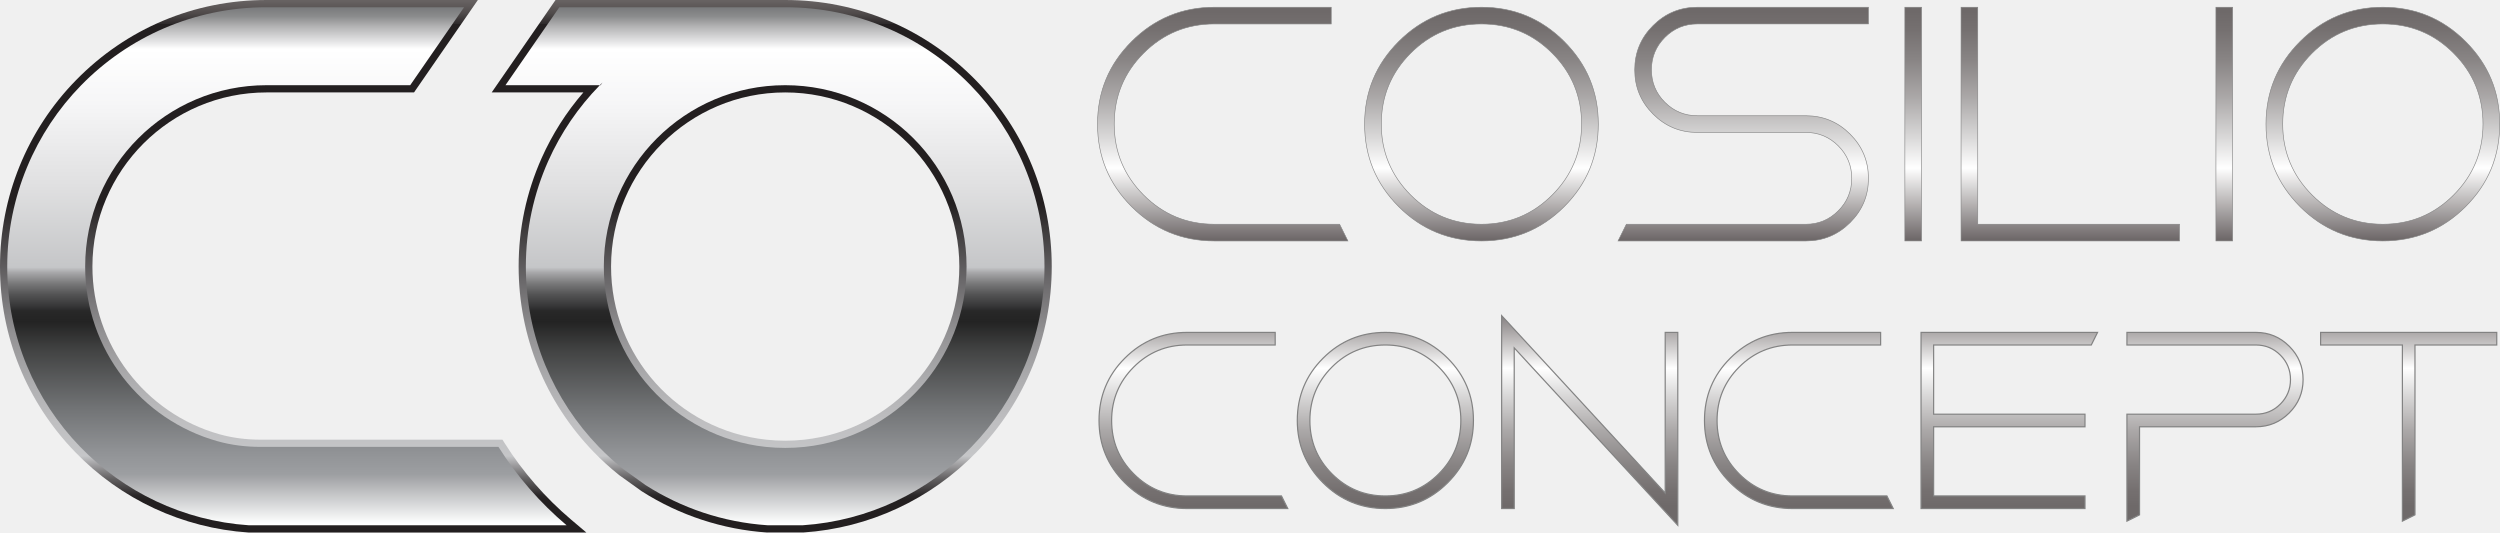
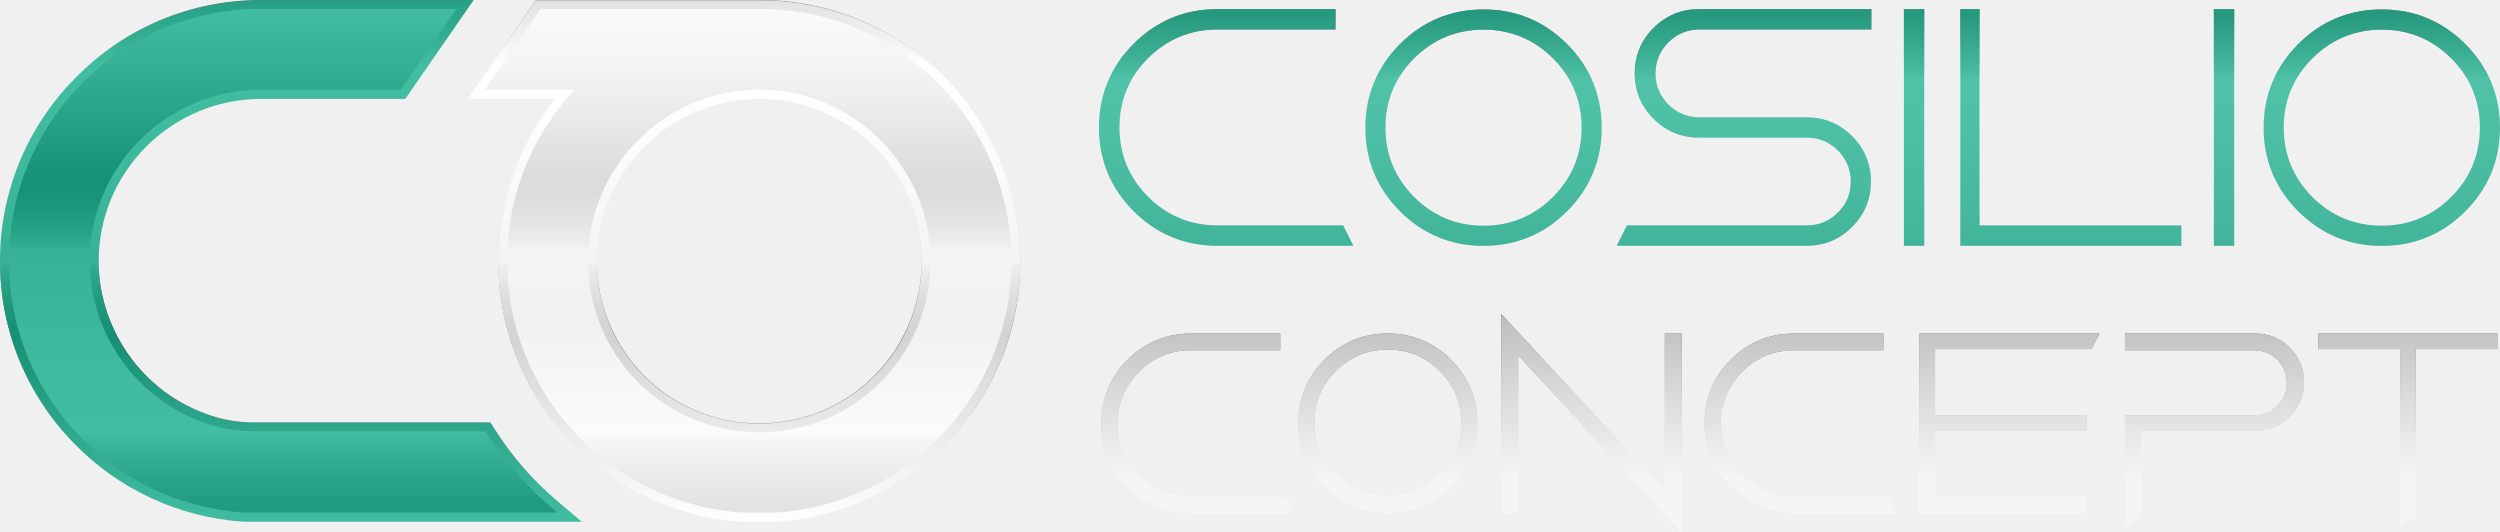
- <svg xmlns="http://www.w3.org/2000/svg" xmlns:xlink="http://www.w3.org/1999/xlink" id="Layer_2" data-name="Layer 2" viewBox="0 0 2073.57 441.68">
+ <svg xmlns="http://www.w3.org/2000/svg" xmlns:xlink="http://www.w3.org/1999/xlink" id="Layer_2" data-name="Layer 2" viewBox="0 0 1262.83 268.67">
  <defs>
    <style>
      .cls-1 {
-         fill: url(#linear-gradient-7);
-       }
- 
-       .cls-1, .cls-2, .cls-3, .cls-4, .cls-5, .cls-6, .cls-7, .cls-8, .cls-9, .cls-10, .cls-11, .cls-12, .cls-13, .cls-14 {
-         stroke: #828282;
-         stroke-miterlimit: 10;
-       }
- 
-       .cls-1, .cls-2, .cls-3, .cls-5, .cls-9, .cls-12, .cls-14 {
-         stroke-width: .5px;
-       }
- 
-       .cls-15 {
        fill: url(#linear-gradient-2);
      }

      .cls-2 {
+         fill: #fff;
+       }
+ 
+       .cls-3 {
+         fill: url(#linear-gradient-17);
+       }
+ 
+       .cls-4 {
+         fill: url(#linear-gradient-15);
+       }
+ 
+       .cls-5 {
+         fill: url(#linear-gradient-18);
+       }
+ 
+       .cls-6 {
+         fill: url(#linear-gradient-14);
+       }
+ 
+       .cls-7, .cls-8 {
+         fill: none;
+       }
+ 
+       .cls-7, .cls-9 {
+         opacity: .8;
+       }
+ 
+       .cls-10 {
+         fill: url(#linear-gradient-6);
+       }
+ 
+       .cls-11 {
+         fill: url(#linear-gradient-11);
+       }
+ 
+       .cls-12 {
+         fill: url(#linear-gradient-10);
+       }
+ 
+       .cls-13 {
+         fill: url(#linear-gradient-16);
+       }
+ 
+       .cls-14 {
+         fill: #f1f2f2;
+       }
+ 
+       .cls-15 {
+         fill: url(#linear-gradient-5);
+       }
+ 
+       .cls-8 {
+         opacity: .75;
+       }
+ 
+       .cls-16 {
+         fill: url(#linear-gradient-7);
+       }
+ 
+       .cls-17 {
        fill: url(#linear-gradient-9);
      }

-       .cls-3 {
+       .cls-18 {
+         fill: url(#linear-gradient);
+       }
+ 
+       .cls-9 {
+         fill: url(#linear-gradient-3);
+       }
+ 
+       .cls-19 {
+         fill: #14ad89;
+       }
+ 
+       .cls-20 {
+         fill: url(#linear-gradient-4);
+       }
+ 
+       .cls-21 {
        fill: url(#linear-gradient-8);
      }

-       .cls-4 {
+       .cls-22 {
        fill: url(#linear-gradient-12);
      }

-       .cls-5 {
-         fill: url(#linear-gradient-11);
-       }
- 
-       .cls-6 {
-         fill: url(#linear-gradient-15);
-       }
- 
-       .cls-7 {
+       .cls-23 {
        fill: url(#linear-gradient-13);
      }
- 
-       .cls-8 {
-         fill: url(#linear-gradient-14);
-       }
- 
-       .cls-9 {
-         fill: url(#linear-gradient-10);
-       }
- 
-       .cls-10 {
-         fill: url(#linear-gradient-17);
-       }
- 
-       .cls-11 {
-         fill: url(#linear-gradient-16);
-       }
- 
-       .cls-12 {
-         fill: url(#linear-gradient-6);
-       }
- 
-       .cls-16 {
-         fill: url(#linear-gradient-3);
-       }
- 
-       .cls-13 {
-         fill: url(#linear-gradient-18);
-       }
- 
-       .cls-14 {
-         fill: url(#linear-gradient-5);
-       }
- 
-       .cls-17 {
-         fill: url(#linear-gradient);
-       }
- 
-       .cls-18 {
-         fill: url(#linear-gradient-4);
-       }
    </style>
-     <linearGradient id="linear-gradient" x1="640.08" y1="461.95" x2="640.08" y2="-3.41" gradientUnits="userSpaceOnUse">
-       <stop offset=".1" stop-color="#231f20" />
-       <stop offset=".11" stop-color="#2a2728" />
-       <stop offset=".12" stop-color="#403d3e" />
-       <stop offset=".14" stop-color="#646263" />
-       <stop offset=".16" stop-color="#959496" />
-       <stop offset=".18" stop-color="#c5c6c8" />
-       <stop offset=".24" stop-color="#bfbfc1" />
-       <stop offset=".31" stop-color="#aeaeb0" />
-       <stop offset=".4" stop-color="#929193" />
-       <stop offset=".49" stop-color="#6b696b" />
-       <stop offset=".59" stop-color="#3a3738" />
-       <stop offset=".63" stop-color="#231f20" />
-       <stop offset=".95" stop-color="#231f20" />
-       <stop offset=".95" stop-color="#2e2a2b" />
-       <stop offset=".97" stop-color="#514c4c" />
-       <stop offset=".99" stop-color="#666161" />
-       <stop offset="1" stop-color="#6e6969" />
-     </linearGradient>
-     <linearGradient id="linear-gradient-2" x1="642.8" y1="-13.72" x2="642.8" y2="438.99" gradientUnits="userSpaceOnUse">
+     <linearGradient id="linear-gradient" x1="375.88" y1="-12.09" x2="375.88" y2="265.44" gradientUnits="userSpaceOnUse">
      <stop offset="0" stop-color="#525355" />
-       <stop offset=".01" stop-color="#58595b" />
-       <stop offset=".03" stop-color="#6b6c6e" />
-       <stop offset=".06" stop-color="#8a8b8c" />
-       <stop offset=".08" stop-color="#b5b5b6" />
-       <stop offset=".11" stop-color="#ebebec" />
-       <stop offset=".12" stop-color="#fff" />
-       <stop offset=".22" stop-color="#f6f6f7" />
-       <stop offset=".37" stop-color="#e0e0e1" />
+       <stop offset=".02" stop-color="#58595b" />
+       <stop offset=".04" stop-color="#6b6c6e" />
+       <stop offset=".07" stop-color="#8a8b8c" />
+       <stop offset=".11" stop-color="#b5b5b6" />
+       <stop offset=".15" stop-color="#ebebec" />
+       <stop offset=".16" stop-color="#fff" />
+       <stop offset=".25" stop-color="#f6f6f7" />
+       <stop offset=".39" stop-color="#e0e0e1" />
      <stop offset=".52" stop-color="#c5c6c8" />
      <stop offset=".53" stop-color="#a7a7a9" />
-       <stop offset=".55" stop-color="#787879" />
-       <stop offset=".57" stop-color="#535354" />
-       <stop offset=".59" stop-color="#383839" />
-       <stop offset=".6" stop-color="#282828" />
-       <stop offset=".62" stop-color="#232323" />
-       <stop offset=".67" stop-color="#414242" />
-       <stop offset=".78" stop-color="#727476" />
-       <stop offset=".86" stop-color="#919396" />
-       <stop offset=".9" stop-color="#9d9fa2" />
-       <stop offset=".99" stop-color="#fff" />
+       <stop offset=".56" stop-color="#787879" />
+       <stop offset=".59" stop-color="#535354" />
+       <stop offset=".62" stop-color="#383839" />
+       <stop offset=".64" stop-color="#282828" />
+       <stop offset=".66" stop-color="#232323" />
+       <stop offset=".83" stop-color="#989898" />
+       <stop offset=".95" stop-color="#e2e2e2" />
+       <stop offset="1" stop-color="#fff" />
    </linearGradient>
-     <linearGradient id="linear-gradient-3" x1="243.18" y1="461.95" x2="243.18" y2="-3.41" gradientUnits="userSpaceOnUse">
-       <stop offset=".1" stop-color="#231f20" />
-       <stop offset=".11" stop-color="#2a2728" />
-       <stop offset=".12" stop-color="#403d3e" />
-       <stop offset=".14" stop-color="#646263" />
-       <stop offset=".16" stop-color="#959496" />
-       <stop offset=".18" stop-color="#c5c6c8" />
-       <stop offset=".24" stop-color="#bfbfc1" />
-       <stop offset=".31" stop-color="#aeaeb0" />
-       <stop offset=".4" stop-color="#929193" />
-       <stop offset=".49" stop-color="#6b696b" />
-       <stop offset=".59" stop-color="#3a3738" />
-       <stop offset=".63" stop-color="#231f20" />
-       <stop offset=".95" stop-color="#231f20" />
-       <stop offset=".95" stop-color="#2e2a2b" />
-       <stop offset=".97" stop-color="#514c4c" />
-       <stop offset=".99" stop-color="#666161" />
-       <stop offset="1" stop-color="#6e6969" />
-     </linearGradient>
-     <linearGradient id="linear-gradient-4" x1="237.99" y1="-13.72" x2="237.99" y2="438.99" xlink:href="#linear-gradient-2" />
-     <linearGradient id="linear-gradient-5" x1="1014.15" y1="264.29" x2="1014.15" y2="9.4" gradientUnits="userSpaceOnUse">
-       <stop offset=".05" stop-color="#655d5e" />
-       <stop offset=".13" stop-color="#5c5556" />
-       <stop offset=".2" stop-color="#524b4c" />
-       <stop offset=".26" stop-color="#6f696a" />
-       <stop offset=".38" stop-color="#bab7b7" />
-       <stop offset=".49" stop-color="#fff" />
-       <stop offset=".59" stop-color="#d9d8d8" />
-       <stop offset=".72" stop-color="#aba8a8" />
-       <stop offset=".84" stop-color="#898585" />
-       <stop offset=".94" stop-color="#757070" />
-       <stop offset="1" stop-color="#6e6969" />
-     </linearGradient>
-     <linearGradient id="linear-gradient-6" x1="1228.75" y1="264.29" x2="1228.75" y2="9.4" xlink:href="#linear-gradient-5" />
-     <linearGradient id="linear-gradient-7" x1="1445.89" y1="264.29" x2="1445.89" y2="9.4" xlink:href="#linear-gradient-5" />
-     <linearGradient id="linear-gradient-8" x1="1586.88" y1="264.29" x2="1586.88" y2="9.4" xlink:href="#linear-gradient-5" />
-     <linearGradient id="linear-gradient-9" x1="1717.14" y1="264.29" x2="1717.14" y2="9.4" xlink:href="#linear-gradient-5" />
-     <linearGradient id="linear-gradient-10" x1="1844.87" y1="264.29" x2="1844.87" y2="9.4" xlink:href="#linear-gradient-5" />
-     <linearGradient id="linear-gradient-11" x1="1976.4" y1="264.29" x2="1976.4" y2="9.4" xlink:href="#linear-gradient-5" />
-     <linearGradient id="linear-gradient-12" x1="989.84" y1="195.5" x2="989.84" y2="419.96" xlink:href="#linear-gradient-5" />
-     <linearGradient id="linear-gradient-13" x1="1149.06" y1="195.5" x2="1149.06" y2="419.96" xlink:href="#linear-gradient-5" />
-     <linearGradient id="linear-gradient-14" x1="1318.56" y1="195.5" x2="1318.56" y2="419.96" xlink:href="#linear-gradient-5" />
-     <linearGradient id="linear-gradient-15" x1="1492.01" y1="195.5" x2="1492.01" y2="419.96" xlink:href="#linear-gradient-5" />
-     <linearGradient id="linear-gradient-16" x1="1666.57" y1="195.5" x2="1666.57" y2="419.96" xlink:href="#linear-gradient-5" />
-     <linearGradient id="linear-gradient-17" x1="1837.19" y1="195.5" x2="1837.19" y2="419.96" xlink:href="#linear-gradient-5" />
-     <linearGradient id="linear-gradient-18" x1="1997.82" y1="195.5" x2="1997.82" y2="419.96" xlink:href="#linear-gradient-5" />
+     <linearGradient id="linear-gradient-2" x1="146.93" x2="146.93" y2="265.44" xlink:href="#linear-gradient" />
+     <linearGradient id="linear-gradient-3" x1="377.92" y1="258.9" x2="377.92" y2="4.5" xlink:href="#linear-gradient" />
+     <linearGradient id="linear-gradient-4" x1="143.04" y1="258.9" x2="143.04" y2="4.5" xlink:href="#linear-gradient" />
+     <linearGradient id="linear-gradient-5" x1="619.36" y1="1.8" x2="619.36" y2="241.7" xlink:href="#linear-gradient" />
+     <linearGradient id="linear-gradient-6" x1="1046.06" y1="1.8" x2="1046.06" y2="241.7" xlink:href="#linear-gradient" />
+     <linearGradient id="linear-gradient-7" x1="880.98" y1="1.8" x2="880.98" y2="241.7" xlink:href="#linear-gradient" />
+     <linearGradient id="linear-gradient-8" x1="1203.12" y1="1.8" x2="1203.12" y2="241.7" xlink:href="#linear-gradient" />
+     <linearGradient id="linear-gradient-9" x1="1123.43" y1="1.8" x2="1123.43" y2="241.7" xlink:href="#linear-gradient" />
+     <linearGradient id="linear-gradient-10" x1="966.86" y1="1.8" x2="966.86" y2="241.7" xlink:href="#linear-gradient" />
+     <linearGradient id="linear-gradient-11" x1="749.38" y1="1.8" x2="749.38" y2="241.7" xlink:href="#linear-gradient" />
+     <linearGradient id="linear-gradient-12" x1="604.79" y1="1.8" x2="604.79" y2="241.7" xlink:href="#linear-gradient" />
+     <linearGradient id="linear-gradient-13" x1="1118.62" y1="1.8" x2="1118.62" y2="241.7" xlink:href="#linear-gradient" />
+     <linearGradient id="linear-gradient-14" x1="701.01" y1="1.8" x2="701.01" y2="241.7" xlink:href="#linear-gradient" />
+     <linearGradient id="linear-gradient-15" x1="1216.29" y1="1.8" x2="1216.29" y2="241.7" xlink:href="#linear-gradient" />
+     <linearGradient id="linear-gradient-16" x1="1015.08" y1="1.8" x2="1015.08" y2="241.7" xlink:href="#linear-gradient" />
+     <linearGradient id="linear-gradient-17" x1="909.5" y1="1.8" x2="909.5" y2="241.7" xlink:href="#linear-gradient" />
+     <linearGradient id="linear-gradient-18" x1="803.91" y1="1.8" x2="803.91" y2="241.7" xlink:href="#linear-gradient" />
  </defs>
-   <g id="logo-long">
-     <g id="CO">
-       <g>
-         <path class="cls-17" d="m636.42,441.68h-.2c-36.8-2.49-72.66-14.27-103.73-34.08l-.18-.1-18.72-13.41-.12-.1c-7.42-5.91-14.51-12.36-21.08-19.16-40.12-41.44-62.22-96.04-62.22-153.74,0-31.32,6.42-61.58,19.07-89.95,8.83-19.81,20.45-38.09,34.62-54.48h-76.05l39.97-57.84.02-.02,12.98-18.8h190.47c59.96,0,116.08,23.6,158.01,66.46,40.68,41.55,63.08,96.46,63.08,154.62s-22.1,112.3-62.22,153.75c-38.15,39.43-89.24,63.17-143.83,66.83h-.2s-29.67.01-29.67.01Zm14.84-365.02c-79.64,0-144.43,64.79-144.43,144.43,0,74.01,55.4,135.75,128.88,143.61,5.14.55,10.37.83,15.55.83s10.41-.28,15.55-.83c73.48-7.86,128.88-69.6,128.88-143.61,0-79.64-64.79-144.43-144.44-144.43Z" />
-         <path class="cls-15" d="m804.98,70.66c-39.04-39.9-93.49-64.66-153.73-64.66h-187.32l-11.51,16.66-.02.02-33.15,47.97h78.28c.71-.74,1.43-1.46,2.16-2.19l-1.51,2.19h-.65c-17.76,18.14-32.34,39.42-42.82,62.92-11.92,26.73-18.55,56.34-18.55,87.5,0,58.13,23.06,110.87,60.53,149.57,6.42,6.64,13.27,12.87,20.5,18.64l18.23,13.06s.03.02.05.03c29.57,18.91,64.06,30.8,101.13,33.29h29.27c54.81-3.68,104-27.89,139.92-65.02,37.47-38.7,60.53-91.45,60.53-149.57s-23.4-111.65-61.37-150.43Zm-137.53,300c-5.32.57-10.72.86-16.19.86s-10.87-.29-16.19-.86c-75.46-8.08-134.24-71.96-134.24-149.57,0-83.08,67.35-150.43,150.43-150.43s150.44,67.35,150.44,150.43c0,77.62-58.77,141.5-134.25,149.57Z" />
-       </g>
-       <g>
-         <path class="cls-16" d="m206.25,441.68h-.2c-54.6-3.68-105.68-27.41-143.82-66.85C22.1,333.39,0,278.79,0,221.08S22.4,108.01,63.08,66.46C105.01,23.6,161.13,0,221.08,0h175.27l-37.97,54.96-14.98,21.7h-122.31c-79.64,0-144.44,64.79-144.44,144.43,0,64.52,43.33,121.71,105.38,139.1,10.61,2.97,22.03,4.48,33.95,4.48h200.77l1.77,2.8c15.08,23.93,33.69,45.34,55.32,63.64l12.51,10.58H206.25Z" />
-         <path class="cls-18" d="m469.97,435.68H206.45c-54.81-3.68-104-27.89-139.91-65.02C29.06,331.95,6,279.21,6,221.09s23.4-111.65,61.37-150.43C106.4,30.76,160.85,6,221.08,6h163.83l-31.47,45.55-13.2,19.11h-119.16c-83.09,0-150.44,67.35-150.44,150.43,0,68.99,46.44,127.13,109.76,144.87,11.57,3.24,23.56,4.7,35.57,4.7h197.46c15.42,24.48,34.52,46.41,56.52,65.02Z" />
+   <g id="Layer_9" data-name="Layer 9">
+     <g>
+       <path class="cls-18" d="m374.78,263.41h-.2c-21.86-1.48-43.16-8.46-61.63-20.19l-.08-.04-.2-.13-.08-.04-11.09-7.95-.12-.1c-4.42-3.52-8.65-7.37-12.57-11.43-23.92-24.71-37.1-57.27-37.1-91.68,0-18.68,3.83-36.72,11.38-53.64,4.54-10.18,10.31-19.68,17.23-28.37h-43.94L270.79,0h112.75c35.76,0,69.23,14.08,94.23,39.64,24.26,24.78,37.62,57.53,37.62,92.21s-13.18,66.97-37.11,91.69c-22.75,23.52-53.22,37.67-85.78,39.86h-.2s-17.53.01-17.53.01Zm8.76-213.58c-45.22,0-82.02,36.79-82.02,82.02,0,42.03,31.46,77.09,73.18,81.55,2.92.31,5.89.47,8.83.47s5.92-.16,8.83-.47c41.72-4.46,73.19-39.52,73.19-81.55,0-45.22-36.79-82.02-82.02-82.02Z" />
+       <path class="cls-1" d="m123.08,263.41h-.2c-32.57-2.2-63.03-16.35-85.78-39.87C13.18,198.82,0,166.26,0,131.85S13.36,64.42,37.62,39.63C62.62,14.08,96.09,0,131.85,0h107.3l-34.42,49.83h-72.87c-45.23,0-82.02,36.79-82.02,82.02,0,36.64,24.61,69.12,59.84,78.99,5.99,1.68,12.45,2.53,19.2,2.53h118.85l1.76,2.8c8.69,13.79,19.41,26.12,31.87,36.66l12.51,10.58H123.08Z" />
+       <path class="cls-9" d="m474.56,42.78c-24.15-24.69-56.48-38.28-91.02-38.28h-110.39l-28.21,40.83h45.16c-9.53,10.27-17.23,21.93-22.92,34.7-7.29,16.34-10.99,33.78-10.99,51.81,0,33.24,12.73,64.69,35.84,88.56,3.78,3.92,7.87,7.63,12.21,11.08l10.66,7.65.17.11c17.91,11.44,38.59,18.23,59.81,19.66h17.33c31.44-2.11,60.87-15.78,82.84-38.5,23.12-23.87,35.84-55.32,35.84-88.56s-12.9-65.13-36.33-89.06Zm-26.6,146.94c-13.8,15.37-33.1,25.79-55.11,28.15-6.15.66-12.47.66-18.62,0-44.02-4.71-77.2-41.69-77.2-86.03,0-47.7,38.81-86.51,86.51-86.51s86.52,38.81,86.52,86.51c0,22.17-8.3,42.5-22.1,57.88Z" />
+       <path class="cls-20" d="m281.57,258.9H123.18c-31.45-2.11-60.87-15.78-82.84-38.5-23.11-23.87-35.84-55.32-35.84-88.56s12.9-65.13,36.33-89.06C64.99,18.09,97.31,4.5,131.85,4.5h98.71l-28.2,40.83h-70.51c-47.71,0-86.53,38.81-86.53,86.51,0,38.65,25.96,72.91,63.13,83.33,6.39,1.78,13.25,2.69,20.41,2.69h116.37l.44.7c8.93,14.18,19.96,26.86,32.77,37.7l3.13,2.64Z" />
+       <g class="cls-7">
+         <path class="cls-2" d="m477.78,39.78C452.77,14.22,419.3.15,383.54.15h-112.75l-34.43,49.83h43.94c-6.92,8.69-12.69,18.19-17.23,28.37-7.55,16.92-11.38,34.97-11.38,53.64,0,34.41,13.18,66.97,37.1,91.68,3.92,4.06,8.15,7.91,12.57,11.43l.12.1,11.09,7.95.08.04.2.13.08.04c18.48,11.73,39.78,18.71,61.63,20.17h.2s17.53.01,17.53.01h.2c32.56-2.2,63.03-16.35,85.78-39.87,23.93-24.72,37.11-57.28,37.11-91.69s-13.36-67.43-37.62-92.21Zm-85.4,173.76c-2.92.31-5.89.47-8.83.47s-5.92-.16-8.83-.47c-41.72-4.46-73.18-39.52-73.18-81.55,0-45.22,36.79-82.02,82.02-82.02s82.02,36.79,82.02,82.02c0,42.03-31.46,77.09-73.19,81.55Z" />
+         <path class="cls-19" d="m249.48,216.31l-1.76-2.8h-118.85c-6.75,0-13.21-.85-19.2-2.53-35.23-9.87-59.84-42.35-59.84-78.99,0-45.22,36.79-82.02,82.02-82.02h72.87L239.14.15h-107.3C96.09.15,62.62,14.22,37.62,39.78,13.36,64.56,0,97.31,0,131.99s13.18,66.97,37.11,91.69c22.75,23.52,53.21,37.67,85.78,39.86h.2s170.78.01,170.78.01l-12.51-10.58c-12.46-10.54-23.18-22.87-31.87-36.66Z" />
      </g>
    </g>
    <g>
-       <path class="cls-14" d="m1007.23,199.84h110.76l-6.92-13.85h-103.84c-22.98,0-42.57-8.1-58.77-24.3-16.2-16.2-24.3-35.79-24.3-58.77s8.1-42.57,24.3-58.77c16.2-16.2,35.79-24.3,58.77-24.3h96.92V6h-96.92c-26.77,0-49.61,9.46-68.53,28.38-18.92,18.92-28.38,41.77-28.38,68.54s9.46,49.61,28.38,68.54c18.92,18.92,41.77,28.38,68.53,28.38Z" />
-       <path class="cls-12" d="m1325.67,102.92c0-26.77-9.46-49.61-28.38-68.54-18.92-18.92-41.77-28.38-68.53-28.38s-49.61,9.46-68.53,28.38c-18.92,18.92-28.38,41.77-28.38,68.54s9.46,49.61,28.38,68.54c18.92,18.92,41.77,28.38,68.53,28.38s49.61-9.46,68.53-28.38c18.92-18.92,28.38-41.77,28.38-68.54Zm-96.92,83.07c-22.98,0-42.57-8.1-58.77-24.3-16.2-16.2-24.3-35.79-24.3-58.77s8.1-42.57,24.3-58.77c16.2-16.2,35.79-24.3,58.77-24.3s42.57,8.1,58.77,24.3c16.2,16.2,24.3,35.79,24.3,58.77s-8.1,42.57-24.3,58.77c-16.2,16.2-35.79,24.3-58.77,24.3Z" />
-       <path class="cls-1" d="m1534.5,184.61c10.15-10.15,15.23-22.38,15.23-36.69s-5.08-26.54-15.23-36.69c-10.15-10.15-22.38-15.23-36.69-15.23h-89.99c-10.52,0-19.5-3.72-26.93-11.15-7.43-7.43-11.15-16.41-11.15-26.93s3.72-19.5,11.15-26.93c7.43-7.43,16.41-11.15,26.93-11.15h141.91V6h-141.91c-14.31,0-26.54,5.08-36.69,15.23-10.15,10.15-15.23,22.38-15.23,36.69s5.08,26.54,15.23,36.69c10.15,10.15,22.38,15.23,36.69,15.23h89.99c10.52,0,19.5,3.72,26.93,11.15,7.43,7.43,11.15,16.41,11.15,26.93s-3.72,19.5-11.15,26.93c-7.43,7.43-16.41,11.15-26.93,11.15h-148.84l-6.92,13.85h155.76c14.31,0,26.54-5.08,36.69-15.23Z" />
-       <rect class="cls-3" x="1579.95" y="6" width="13.85" height="193.83" />
-       <polygon class="cls-2" points="1807.73 185.99 1640.4 185.99 1640.4 6 1626.56 6 1626.56 199.84 1807.73 199.84 1807.73 185.99" />
-       <rect class="cls-9" x="1837.95" y="6" width="13.85" height="193.83" />
-       <path class="cls-5" d="m1976.4,199.84c26.77,0,49.61-9.46,68.54-28.38,18.92-18.92,28.38-41.77,28.38-68.54s-9.46-49.61-28.38-68.54c-18.92-18.92-41.77-28.38-68.54-28.38s-49.61,9.46-68.54,28.38c-18.92,18.92-28.38,41.77-28.38,68.54s9.46,49.61,28.38,68.54c18.92,18.92,41.77,28.38,68.54,28.38Zm-58.77-155.69c16.2-16.2,35.79-24.3,58.77-24.3s42.57,8.1,58.77,24.3c16.2,16.2,24.3,35.79,24.3,58.77s-8.1,42.57-24.3,58.77c-16.2,16.2-35.79,24.3-58.77,24.3s-42.57-8.1-58.77-24.3c-16.2-16.2-24.3-35.79-24.3-58.77s8.1-42.57,24.3-58.77Z" />
+       <g id="cos">
+         <path class="cls-15" d="m614.86,124.14h68.76l-5.14-10.27h-63.52c-13.63,0-25.41-4.87-35.01-14.47-9.6-9.6-14.47-21.38-14.47-35.01s4.87-25.41,14.47-35.01c9.6-9.6,21.38-14.47,35.01-14.47h59.66V4.63h-59.76c-16.43,0-30.64,5.89-42.26,17.5s-17.5,25.83-17.5,42.26,5.89,30.65,17.5,42.26c11.61,11.61,25.83,17.5,42.26,17.5Z" />
+         <polygon class="cls-10" points="1101.87 113.87 999.91 113.87 999.91 4.63 990.24 4.63 990.24 124.14 1101.87 124.14 1101.87 113.87" />
+         <path class="cls-16" d="m935.57,114.62c6.31-6.31,9.52-14.03,9.52-22.93s-3.2-16.61-9.52-22.93c-6.32-6.32-14.03-9.52-22.93-9.52h-54.2c-6.1,0-11.38-2.18-15.68-6.49-4.31-4.31-6.49-9.58-6.49-15.68s2.18-11.37,6.49-15.68c4.31-4.31,9.58-6.49,15.68-6.49h86.85V4.63h-87.15c-8.9,0-16.61,3.2-22.93,9.52-6.32,6.32-9.52,14.03-9.52,22.93s3.2,16.62,9.52,22.93c6.31,6.32,14.03,9.52,22.93,9.52h54.55c6.1,0,11.37,2.18,15.68,6.49,4.31,4.31,6.49,9.58,6.49,15.68s-2.18,11.38-6.49,15.68c-4.31,4.31-9.58,6.49-15.68,6.49h-90.88l-5.14,10.27h95.97c8.9,0,16.61-3.2,22.93-9.52Z" />
+         <path class="cls-21" d="m1203.12,124.2c16.41,0,30.62-5.88,42.22-17.49,11.6-11.6,17.48-25.81,17.48-42.22s-5.88-30.62-17.49-42.22c-11.6-11.6-25.81-17.49-42.22-17.49s-30.62,5.88-42.22,17.49c-11.6,11.6-17.48,25.81-17.48,42.22s5.88,30.62,17.48,42.22c11.6,11.6,25.81,17.49,42.22,17.49Zm-49.53-59.71c0-13.64,4.87-25.43,14.49-35.04,9.61-9.61,21.4-14.49,35.04-14.49s25.43,4.87,35.04,14.49c9.61,9.61,14.49,21.4,14.49,35.04s-4.87,25.43-14.49,35.04c-9.61,9.61-21.4,14.49-35.04,14.49s-25.43-4.87-35.04-14.49c-9.61-9.61-14.49-21.4-14.49-35.04Z" />
+         <rect class="cls-17" x="1118.3" y="4.63" width="10.27" height="119.51" />
+         <rect class="cls-12" x="961.72" y="4.63" width="10.27" height="119.51" />
+         <path class="cls-11" d="m809.09,64.49c0-16.41-5.88-30.62-17.49-42.22-11.6-11.6-25.81-17.49-42.22-17.49s-30.62,5.88-42.22,17.49c-11.6,11.6-17.49,25.81-17.49,42.22s5.88,30.62,17.49,42.22c11.6,11.6,25.81,17.49,42.22,17.49s30.62-5.88,42.22-17.49c11.6-11.6,17.49-25.81,17.49-42.22Zm-10.18,0c0,13.64-4.87,25.43-14.49,35.04-9.61,9.61-21.4,14.49-35.04,14.49s-25.43-4.87-35.04-14.49c-9.61-9.61-14.49-21.4-14.49-35.04s4.87-25.43,14.49-35.04c9.61-9.61,21.4-14.49,35.04-14.49s25.43,4.87,35.04,14.49c9.61,9.61,14.49,21.4,14.49,35.04Z" />
+       </g>
+       <g id="cos2" class="cls-8">
+         <path class="cls-19" d="m614.86,124.14h68.76l-5.14-10.27h-63.52c-13.63,0-25.41-4.87-35.01-14.47-9.6-9.6-14.47-21.38-14.47-35.01s4.87-25.41,14.47-35.01c9.6-9.6,21.38-14.47,35.01-14.47h59.66V4.63h-59.76c-16.43,0-30.64,5.89-42.26,17.5s-17.5,25.83-17.5,42.26,5.89,30.65,17.5,42.26c11.61,11.61,25.83,17.5,42.26,17.5Z" />
+         <polygon class="cls-19" points="1101.87 113.87 999.91 113.87 999.91 4.63 990.24 4.63 990.24 124.14 1101.87 124.14 1101.87 113.87" />
+         <path class="cls-19" d="m935.57,114.62c6.31-6.31,9.52-14.03,9.52-22.93s-3.2-16.61-9.52-22.93c-6.32-6.32-14.03-9.52-22.93-9.52h-54.2c-6.1,0-11.38-2.18-15.68-6.49-4.31-4.31-6.49-9.58-6.49-15.68s2.18-11.37,6.49-15.68c4.31-4.31,9.58-6.49,15.68-6.49h86.85V4.63h-87.15c-8.9,0-16.61,3.2-22.93,9.52-6.32,6.32-9.52,14.03-9.52,22.93s3.2,16.62,9.52,22.93c6.31,6.32,14.03,9.52,22.93,9.52h54.55c6.1,0,11.37,2.18,15.68,6.49,4.31,4.31,6.49,9.58,6.49,15.68s-2.18,11.38-6.49,15.68c-4.31,4.31-9.58,6.49-15.68,6.49h-90.88l-5.14,10.27h95.97c8.9,0,16.61-3.2,22.93-9.52Z" />
+         <path class="cls-19" d="m1203.12,124.2c16.41,0,30.62-5.88,42.22-17.49,11.6-11.6,17.48-25.81,17.48-42.22s-5.88-30.62-17.49-42.22c-11.6-11.6-25.81-17.49-42.22-17.49s-30.62,5.88-42.22,17.49c-11.6,11.6-17.48,25.81-17.48,42.22s5.88,30.62,17.48,42.22c11.6,11.6,25.81,17.49,42.22,17.49Zm-49.53-59.71c0-13.64,4.87-25.43,14.49-35.04,9.61-9.61,21.4-14.49,35.04-14.49s25.43,4.87,35.04,14.49c9.61,9.61,14.49,21.4,14.49,35.04s-4.87,25.43-14.49,35.04c-9.61,9.61-21.4,14.49-35.04,14.49s-25.43-4.87-35.04-14.49c-9.61-9.61-14.49-21.4-14.49-35.04Z" />
+         <rect class="cls-19" x="1118.3" y="4.63" width="10.27" height="119.51" />
+         <rect class="cls-19" x="961.72" y="4.63" width="10.27" height="119.51" />
+         <path class="cls-19" d="m809.09,64.49c0-16.41-5.88-30.62-17.49-42.22-11.6-11.6-25.81-17.49-42.22-17.49s-30.62,5.88-42.22,17.49c-11.6,11.6-17.49,25.81-17.49,42.22s5.88,30.62,17.49,42.22c11.6,11.6,25.81,17.49,42.22,17.49s30.62-5.88,42.22-17.49c11.6-11.6,17.49-25.81,17.49-42.22Zm-10.18,0c0,13.64-4.87,25.43-14.49,35.04-9.61,9.61-21.4,14.49-35.04,14.49s-25.43-4.87-35.04-14.49c-9.61-9.61-14.49-21.4-14.49-35.04s4.87-25.43,14.49-35.04c9.61-9.61,21.4-14.49,35.04-14.49s25.43,4.87,35.04,14.49c9.61,9.61,14.49,21.4,14.49,35.04Z" />
+       </g>
    </g>
    <g>
-       <path class="cls-4" d="m984.62,411.36c-17.32,0-32.09-6.1-44.3-18.31-12.21-12.21-18.31-26.98-18.31-44.3s6.1-32.09,18.31-44.3c12.21-12.21,26.98-18.31,44.3-18.31h73.05v-10.44h-73.05c-20.18,0-37.4,7.13-51.66,21.39-14.26,14.26-21.39,31.48-21.39,51.66s7.13,37.4,21.39,51.66c14.26,14.26,31.48,21.39,51.66,21.39h83.48l-5.22-10.44h-78.27Z" />
-       <path class="cls-7" d="m1149.06,275.7c-20.18,0-37.4,7.13-51.66,21.39-14.26,14.26-21.39,31.48-21.39,51.66s7.13,37.4,21.39,51.66c14.26,14.26,31.48,21.39,51.66,21.39s37.39-7.13,51.66-21.39c14.26-14.26,21.39-31.48,21.39-51.66s-7.13-37.39-21.39-51.66c-14.26-14.26-31.48-21.39-51.66-21.39Zm44.3,117.35c-12.21,12.21-26.98,18.31-44.3,18.31s-32.09-6.1-44.3-18.31c-12.21-12.21-18.31-26.98-18.31-44.3s6.1-32.09,18.31-44.3c12.21-12.21,26.98-18.31,44.3-18.31s32.09,6.1,44.3,18.31c12.21,12.21,18.31,26.98,18.31,44.3s-6.1,32.09-18.31,44.3Z" />
-       <polygon class="cls-8" points="1381.17 408.96 1245.51 261.82 1245.51 421.8 1255.94 421.8 1255.94 288.54 1391.6 435.68 1391.6 275.7 1381.17 275.7 1381.17 408.96" />
-       <path class="cls-6" d="m1486.79,411.36c-17.32,0-32.09-6.1-44.3-18.31-12.21-12.21-18.31-26.98-18.31-44.3s6.1-32.09,18.31-44.3c12.21-12.21,26.98-18.31,44.3-18.31h73.05v-10.44h-73.05c-20.18,0-37.4,7.13-51.66,21.39-14.26,14.26-21.39,31.48-21.39,51.66s7.13,37.4,21.39,51.66c14.26,14.26,31.48,21.39,51.66,21.39h83.48l-5.22-10.44h-78.27Z" />
-       <polygon class="cls-11" points="1593.37 421.8 1729.34 421.8 1729.34 411.36 1603.81 411.36 1603.81 353.97 1729.34 353.97 1729.34 343.53 1603.81 343.53 1603.81 286.14 1734.56 286.14 1739.77 275.7 1593.37 275.7 1593.37 421.8" />
-       <path class="cls-10" d="m1871.1,275.7h-106.96v10.44h106.96c7.93,0,14.7,2.8,20.3,8.4,5.6,5.6,8.4,12.37,8.4,20.3s-2.8,14.7-8.4,20.3c-5.6,5.6-12.37,8.4-20.3,8.4h-106.96v88.7l10.44-5.22v-73.05h96.53c10.78,0,20-3.83,27.65-11.48,7.65-7.65,11.48-16.87,11.48-27.65s-3.83-20-11.48-27.65c-7.65-7.65-16.87-11.48-27.65-11.48Z" />
-       <polygon class="cls-13" points="1924.78 286.14 1992.61 286.14 1992.61 432.23 2003.04 427.02 2003.04 286.14 2070.87 286.14 2070.87 275.7 1924.78 275.7 1924.78 286.14" />
+       <g id="con2">
+         <path class="cls-22" d="m601.56,251.02c-10.2,0-19.02-3.65-26.21-10.83-7.19-7.19-10.83-16.01-10.83-26.21s3.65-19.02,10.83-26.21c7.19-7.19,16.01-10.83,26.21-10.83h45.14v-8.45h-45.19c-12.42,0-23.18,4.45-31.96,13.23-8.78,8.78-13.24,19.53-13.24,31.96s4.45,23.18,13.24,31.96c8.78,8.78,19.53,13.23,31.96,13.23h51.75l-3.92-7.85h-47.77Z" />
+         <path class="cls-23" d="m1139.32,168.49h-65.93v8.45h65.36c4.51,0,8.42,1.62,11.6,4.8,3.19,3.19,4.8,7.09,4.8,11.61s-1.62,8.42-4.8,11.6c-3.19,3.19-7.09,4.8-11.6,4.8h-65.36v56.06l7.85-4.09v-44.12h57.96c6.73.13,12.58-2.25,17.43-7.09,4.79-4.8,7.23-10.65,7.23-17.41s-2.43-12.62-7.23-17.41c-4.78-4.78-10.6-7.2-17.31-7.2Z" />
+         <path class="cls-6" d="m701.01,168.46c-12.43,0-23.19,4.46-31.98,13.24-8.79,8.79-13.24,19.55-13.24,31.98s4.46,23.19,13.24,31.98c8.79,8.79,19.55,13.24,31.98,13.24s23.19-4.46,31.98-13.24,13.24-19.55,13.24-31.98-4.46-23.19-13.24-31.98c-8.79-8.79-19.55-13.24-31.98-13.24Zm37.11,45.22c0,10.22-3.65,19.05-10.85,26.26-7.2,7.2-16.04,10.85-26.26,10.85s-19.05-3.65-26.26-10.85c-7.2-7.2-10.85-16.04-10.85-26.26s3.65-19.05,10.85-26.26c7.2-7.2,16.04-10.85,26.26-10.85s19.05,3.65,26.26,10.85,10.85,16.04,10.85,26.26Z" />
+         <polygon class="cls-4" points="1171.1 176.33 1212.37 176.33 1212.37 265.58 1220.21 261.48 1220.21 176.33 1261.48 176.33 1261.48 168.49 1171.1 168.49 1171.1 176.33" />
+         <polygon class="cls-13" points="969.61 258.87 1053.92 258.87 1053.92 251.02 977.46 251.02 977.46 217.6 1053.92 217.6 1053.92 209.76 977.46 209.76 977.46 176.33 1056.46 176.33 1060.55 168.49 969.61 168.49 969.61 258.87" />
+         <path class="cls-3" d="m906.22,251.02c-10.2,0-19.02-3.65-26.21-10.83-7.19-7.19-10.83-16.01-10.83-26.21s3.65-19.02,10.83-26.21c7.19-7.19,16.01-10.83,26.21-10.83h45.14v-8.45h-45.19c-12.42,0-23.18,4.45-31.96,13.23-8.78,8.78-13.23,19.53-13.23,31.96s4.45,23.18,13.23,31.96c8.78,8.78,19.53,13.23,31.96,13.23h51.85l-3.92-7.85h-47.88Z" />
+         <polygon class="cls-5" points="840.95 247.93 758.41 158.69 758.41 258.87 766.87 258.87 766.87 179.43 849.4 268.67 849.4 168.49 840.95 168.49 840.95 247.93" />
+       </g>
+       <g id="con" class="cls-8">
+         <path class="cls-14" d="m601.56,251.02c-10.2,0-19.02-3.65-26.21-10.83-7.19-7.19-10.83-16.01-10.83-26.21s3.65-19.02,10.83-26.21c7.19-7.19,16.01-10.83,26.21-10.83h45.14v-8.45h-45.19c-12.42,0-23.18,4.45-31.96,13.23-8.78,8.78-13.24,19.53-13.24,31.96s4.45,23.18,13.24,31.96c8.78,8.78,19.53,13.23,31.96,13.23h51.75l-3.92-7.85h-47.77Z" />
+         <path class="cls-14" d="m1139.32,168.49h-65.93v8.45h65.36c4.51,0,8.42,1.62,11.6,4.8,3.19,3.19,4.8,7.09,4.8,11.61s-1.62,8.42-4.8,11.6c-3.19,3.19-7.09,4.8-11.6,4.8h-65.36v56.06l7.85-4.09v-44.12h57.96c6.73.13,12.58-2.25,17.43-7.09,4.79-4.8,7.23-10.65,7.23-17.41s-2.43-12.62-7.23-17.41c-4.78-4.78-10.6-7.2-17.31-7.2Z" />
+         <path class="cls-14" d="m701.01,168.46c-12.43,0-23.19,4.46-31.98,13.24-8.79,8.79-13.24,19.55-13.24,31.98s4.46,23.19,13.24,31.98c8.79,8.79,19.55,13.24,31.98,13.24s23.19-4.46,31.98-13.24,13.24-19.55,13.24-31.98-4.46-23.19-13.24-31.98c-8.79-8.79-19.55-13.24-31.98-13.24Zm37.11,45.22c0,10.22-3.65,19.05-10.85,26.26-7.2,7.2-16.04,10.85-26.26,10.85s-19.05-3.65-26.26-10.85c-7.2-7.2-10.85-16.04-10.85-26.26s3.65-19.05,10.85-26.26c7.2-7.2,16.04-10.85,26.26-10.85s19.05,3.65,26.26,10.85,10.85,16.04,10.85,26.26Z" />
+         <polygon class="cls-14" points="1171.1 176.33 1212.37 176.33 1212.37 265.58 1220.21 261.48 1220.21 176.33 1261.48 176.33 1261.48 168.49 1171.1 168.49 1171.1 176.33" />
+         <polygon class="cls-14" points="969.61 258.87 1053.92 258.87 1053.92 251.02 977.46 251.02 977.46 217.6 1053.92 217.6 1053.92 209.76 977.46 209.76 977.46 176.33 1056.46 176.33 1060.55 168.49 969.61 168.49 969.61 258.87" />
+         <path class="cls-14" d="m906.22,251.02c-10.2,0-19.02-3.65-26.21-10.83-7.19-7.19-10.83-16.01-10.83-26.21s3.65-19.02,10.83-26.21c7.19-7.19,16.01-10.83,26.21-10.83h45.14v-8.45h-45.19c-12.42,0-23.18,4.45-31.96,13.23-8.78,8.78-13.23,19.53-13.23,31.96s4.45,23.18,13.23,31.96c8.78,8.78,19.53,13.23,31.96,13.23h51.85l-3.92-7.85h-47.88Z" />
+         <polygon class="cls-14" points="840.95 247.93 758.41 158.69 758.41 258.87 766.87 258.87 766.87 179.43 849.4 268.67 849.4 168.49 840.95 168.49 840.95 247.93" />
+       </g>
    </g>
  </g>
</svg>
